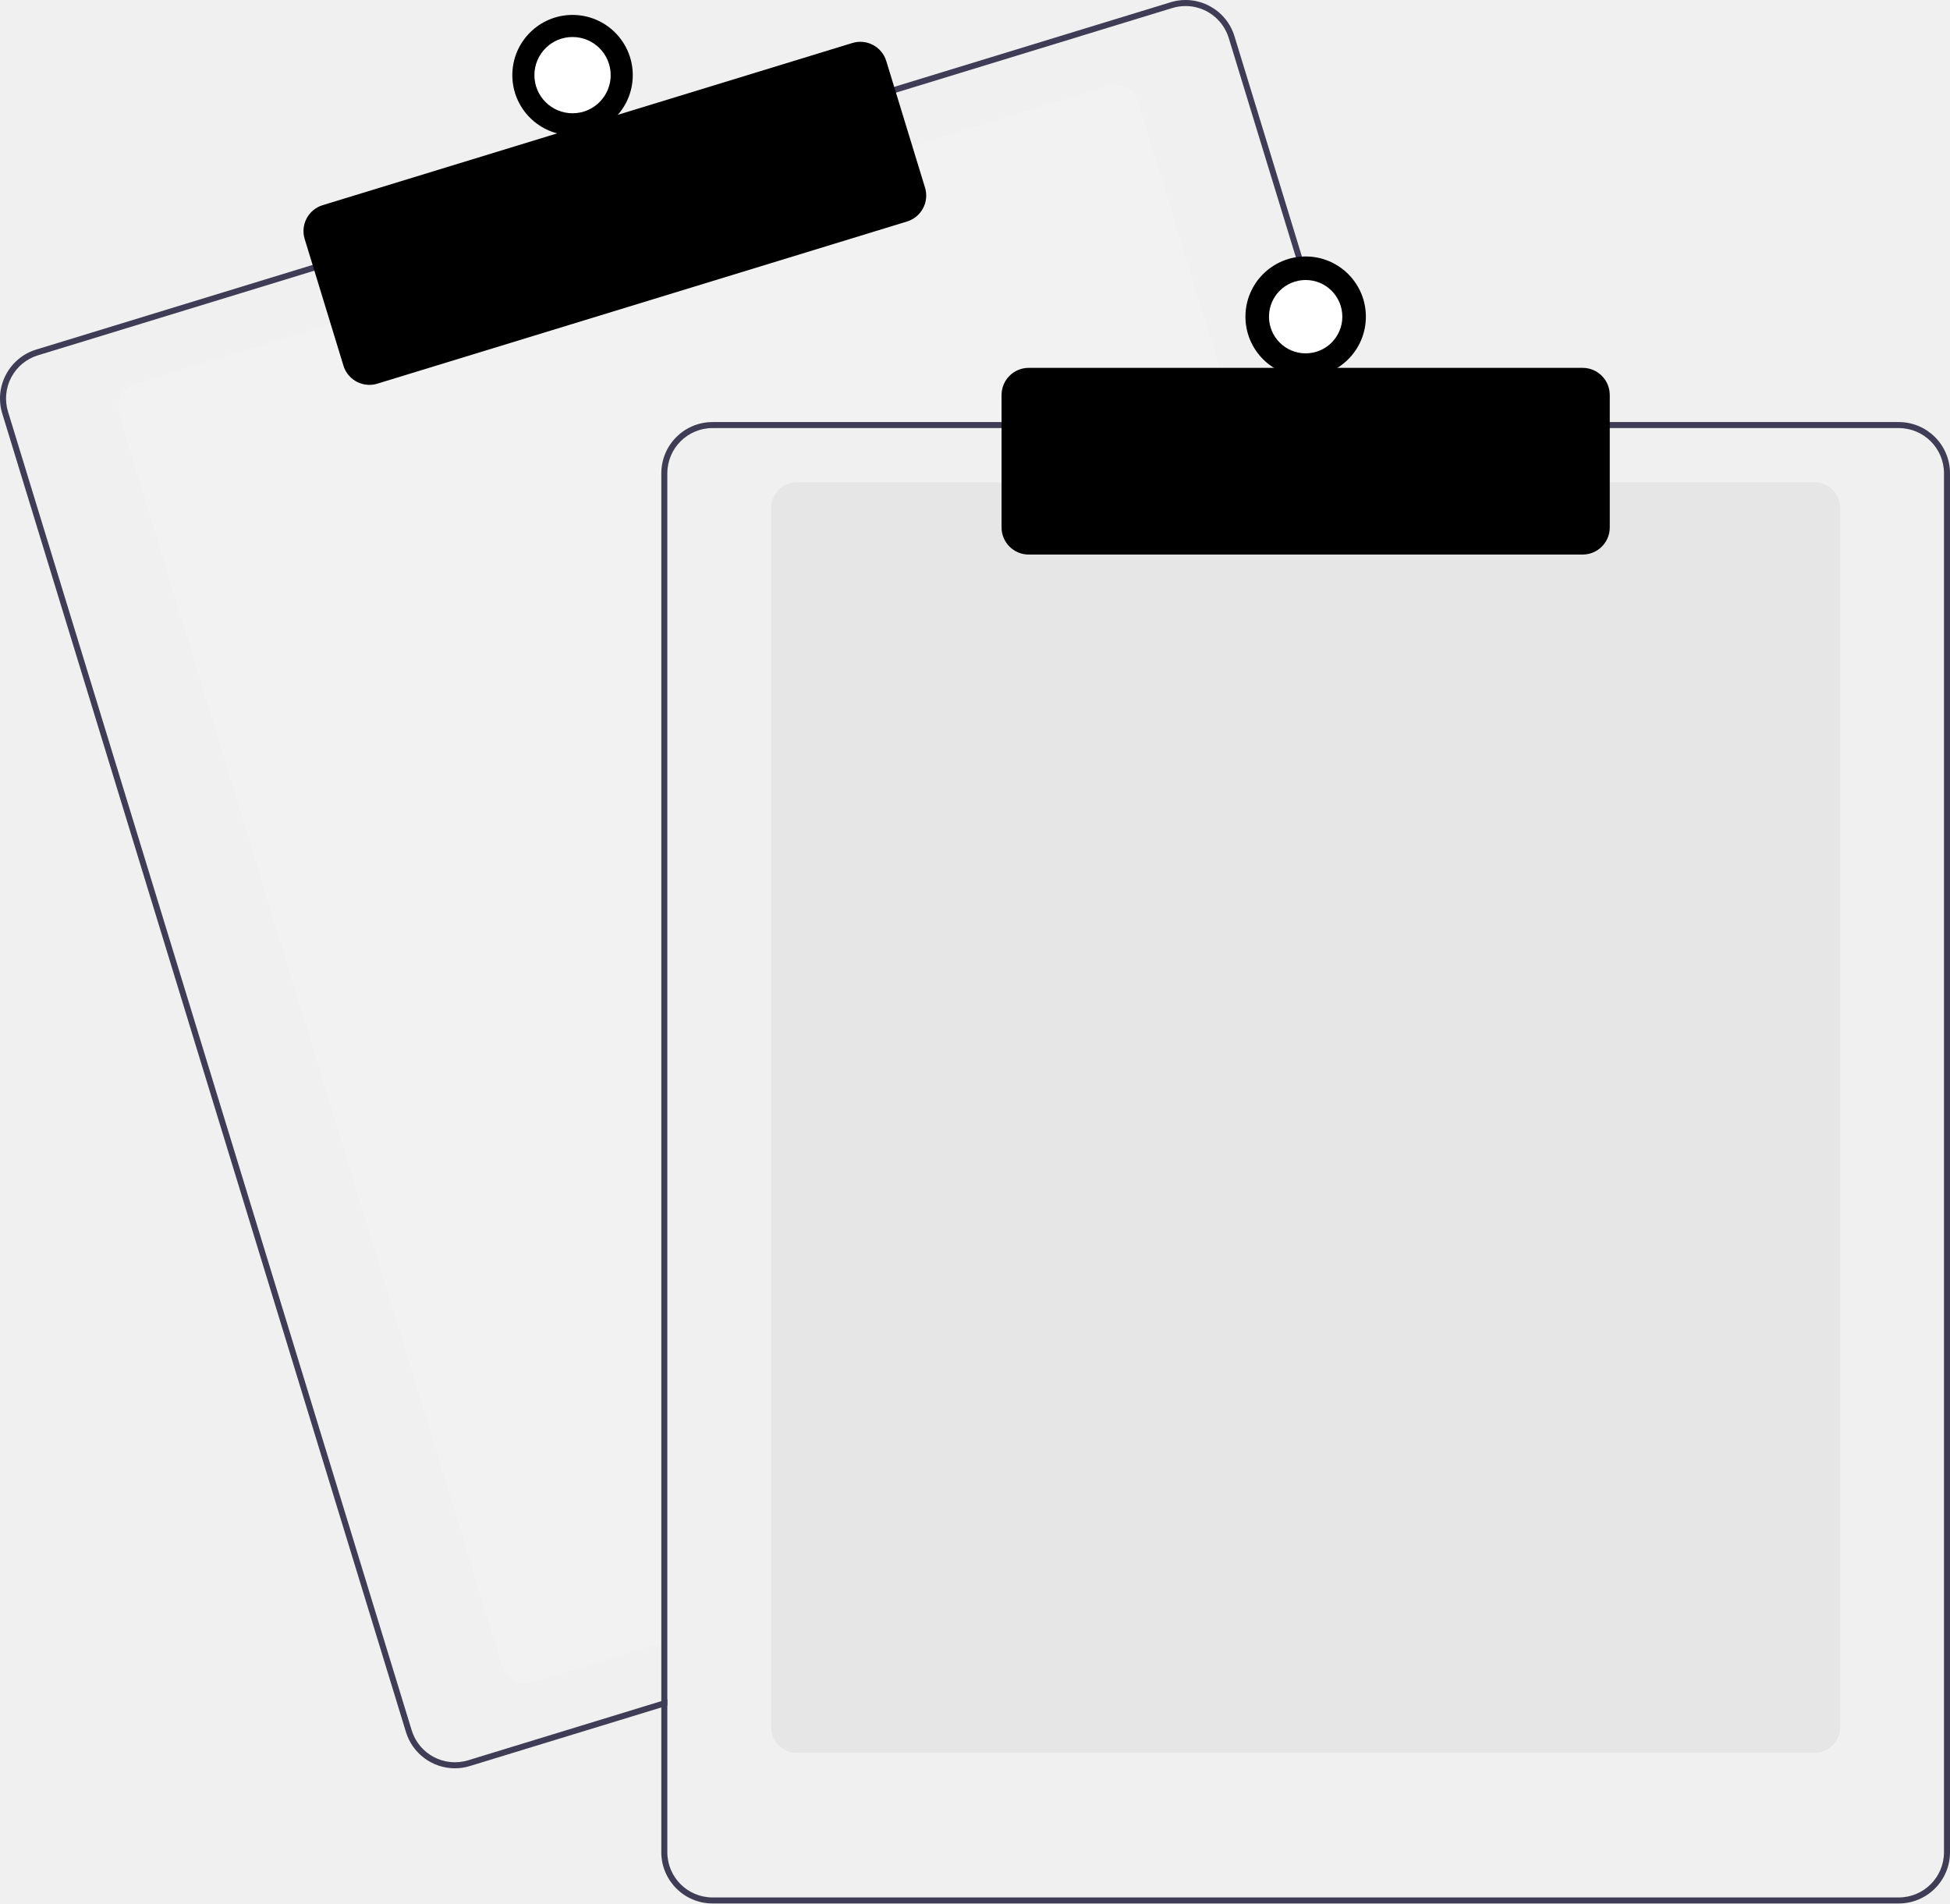
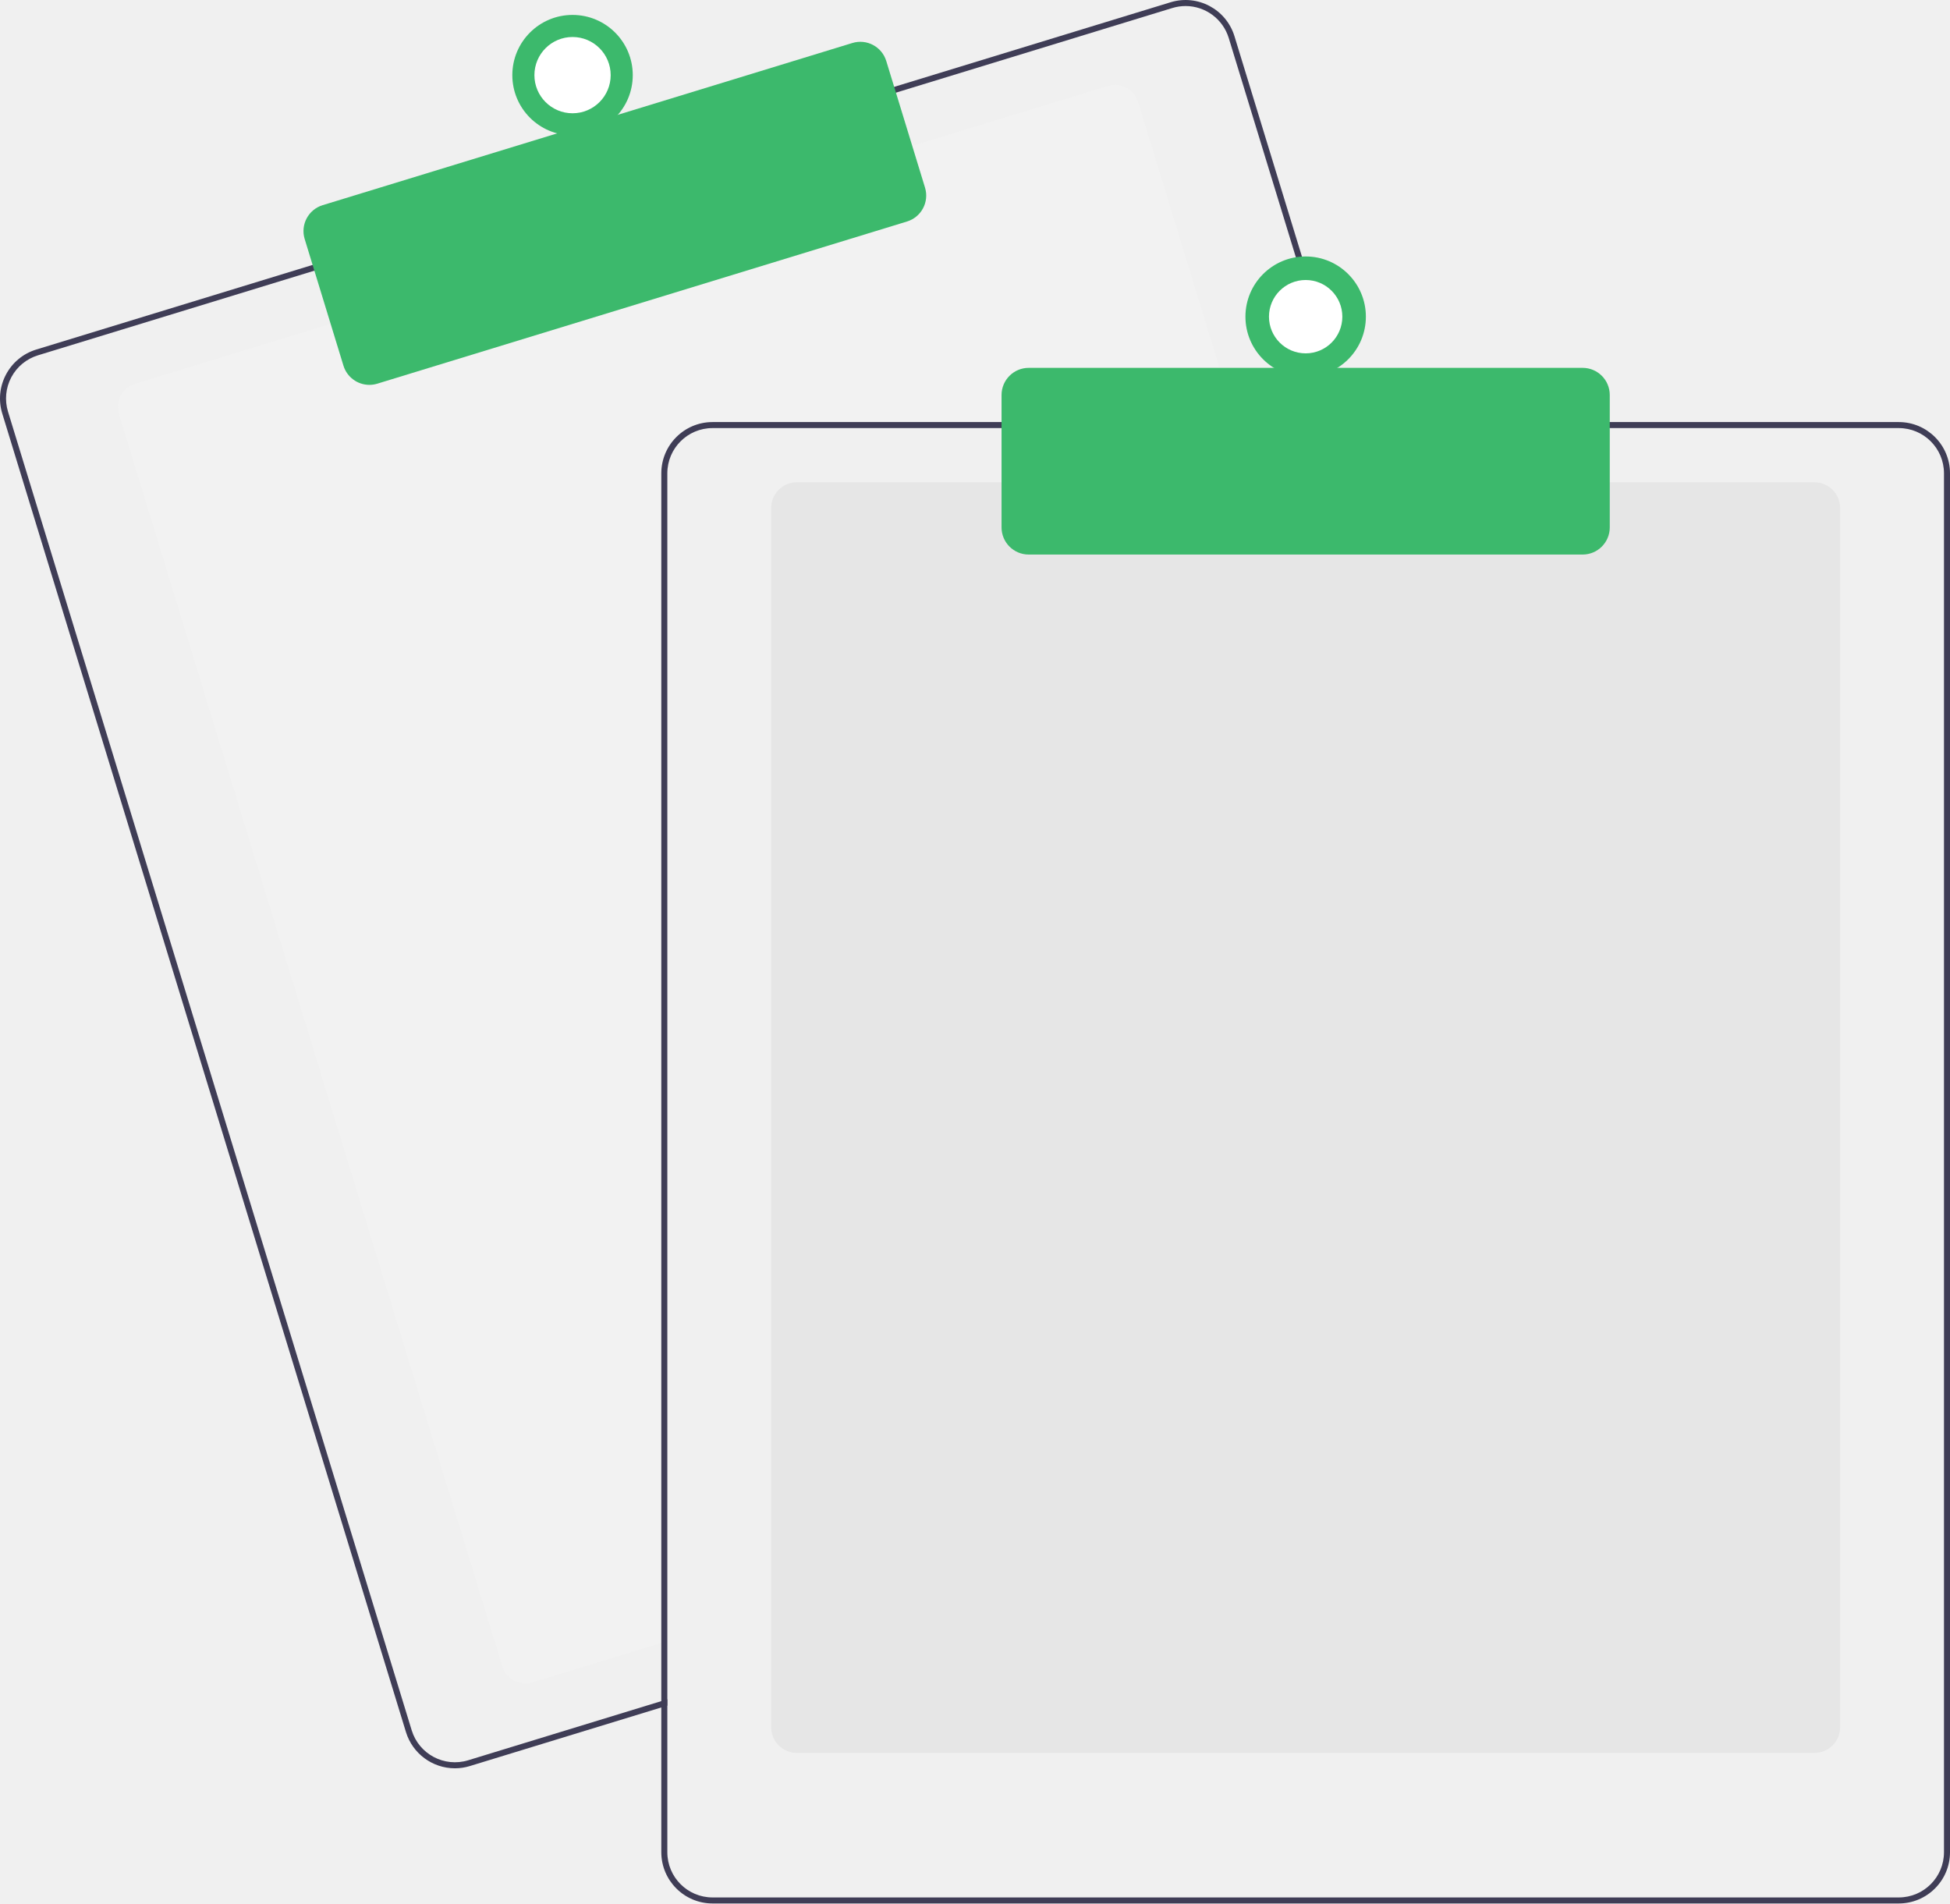
<svg xmlns="http://www.w3.org/2000/svg" width="647.636" height="632.174" viewBox="0 0 647.636 632.174" data-src="https://cdn.undraw.co/illustrations/no-data_ig65.svg" role="img" artist="Katerina Limpitsouni" source="https://undraw.co/">
  <path d="M687.328,276.087H512.818a15.018,15.018,0,0,0-15,15v387.85l-2,.61-42.81,13.11a8.007,8.007,0,0,1-9.99-5.31L315.678,271.397a8.003,8.003,0,0,1,5.31-9.99l65.97-20.2,191.25-58.54,65.97-20.2a7.989,7.989,0,0,1,9.99,5.3l32.55,106.32Z" transform="translate(-276.1819 -133.9131)" fill="#f2f2f2" />
  <path d="M725.408,274.087l-39.23-128.14a16.994,16.994,0,0,0-21.23-11.28l-92.75,28.39L380.958,221.607l-92.75,28.4a17.015,17.015,0,0,0-11.28,21.23l134.08,437.93a17.027,17.027,0,0,0,16.26,12.03,16.789,16.789,0,0,0,4.97-.75l63.58-19.46,2-.62v-2.09l-2,.61-64.17,19.65a15.015,15.015,0,0,1-18.73-9.95l-134.07-437.94a14.979,14.979,0,0,1,9.95-18.73l92.75-28.4,191.24-58.54,92.75-28.4a15.156,15.156,0,0,1,4.41-.66,15.015,15.015,0,0,1,14.32,10.61l39.05,127.56.62,2h2.08Z" transform="translate(-276.1819 -133.9131)" fill="#3f3d56" />
-   <path d="M398.863,261.734a9.016,9.016,0,0,1-8.611-6.367l-12.88-42.072a8.999,8.999,0,0,1,5.971-11.24l175.939-53.864a9.009,9.009,0,0,1,11.241,5.971l12.88,42.072a9.01,9.01,0,0,1-5.971,11.241L401.492,261.339A8.976,8.976,0,0,1,398.863,261.734Z" transform="translate(-276.1819 -133.9131)" fill="#000000" />
-   <circle cx="190.154" cy="24.955" r="20" fill="#000000" />
+   <path d="M398.863,261.734a9.016,9.016,0,0,1-8.611-6.367l-12.88-42.072a8.999,8.999,0,0,1,5.971-11.24l175.939-53.864a9.009,9.009,0,0,1,11.241,5.971l12.88,42.072a9.01,9.01,0,0,1-5.971,11.241L401.492,261.339A8.976,8.976,0,0,1,398.863,261.734Z" transform="translate(-276.1819 -133.9131)" fill="#3cb96c" />
+   <circle cx="190.154" cy="24.955" r="20" fill="#3cb96c" />
  <circle cx="190.154" cy="24.955" r="12.665" fill="#fff" />
  <path d="M878.818,716.087h-338a8.51,8.51,0,0,1-8.5-8.5v-405a8.51,8.51,0,0,1,8.5-8.5h338a8.51,8.51,0,0,1,8.5,8.5v405A8.51,8.51,0,0,1,878.818,716.087Z" transform="translate(-276.1819 -133.9131)" fill="#e6e6e6" />
  <path d="M723.318,274.087h-210.5a17.024,17.024,0,0,0-17,17v407.8l2-.61v-407.19a15.018,15.018,0,0,1,15-15H723.938Zm183.5,0h-394a17.024,17.024,0,0,0-17,17v458a17.024,17.024,0,0,0,17,17h394a17.024,17.024,0,0,0,17-17v-458A17.024,17.024,0,0,0,906.818,274.087Zm15,475a15.018,15.018,0,0,1-15,15h-394a15.018,15.018,0,0,1-15-15v-458a15.018,15.018,0,0,1,15-15h394a15.018,15.018,0,0,1,15,15Z" transform="translate(-276.1819 -133.9131)" fill="#3f3d56" />
-   <path d="M801.818,318.087h-184a9.01,9.01,0,0,1-9-9v-44a9.01,9.01,0,0,1,9-9h184a9.01,9.01,0,0,1,9,9v44A9.01,9.01,0,0,1,801.818,318.087Z" transform="translate(-276.1819 -133.9131)" fill="#000000" />
-   <circle cx="433.636" cy="105.174" r="20" fill="#000000" />
+   <path d="M801.818,318.087h-184a9.01,9.01,0,0,1-9-9v-44a9.01,9.01,0,0,1,9-9h184a9.01,9.01,0,0,1,9,9v44A9.01,9.01,0,0,1,801.818,318.087Z" transform="translate(-276.1819 -133.9131)" fill="#3cb96c" />
+   <circle cx="433.636" cy="105.174" r="20" fill="#3cb96c" />
  <circle cx="433.636" cy="105.174" r="12.182" fill="#fff" />
</svg>
